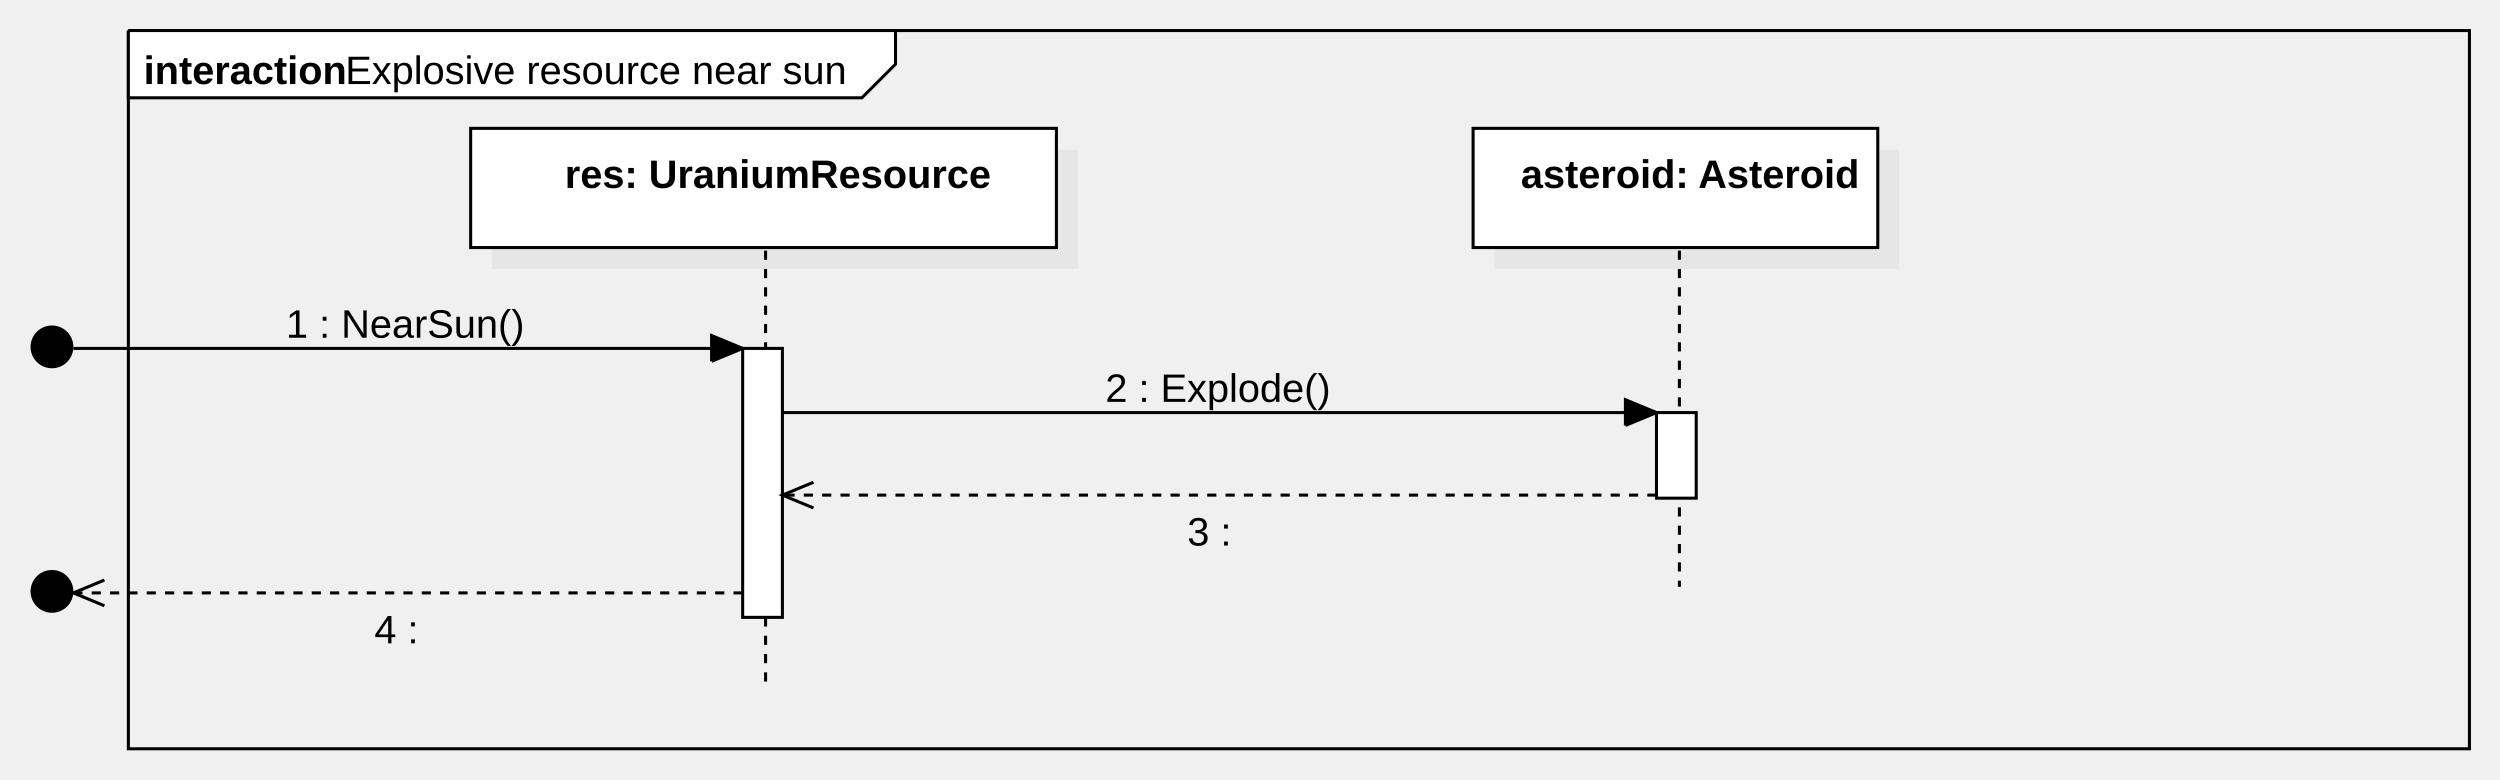
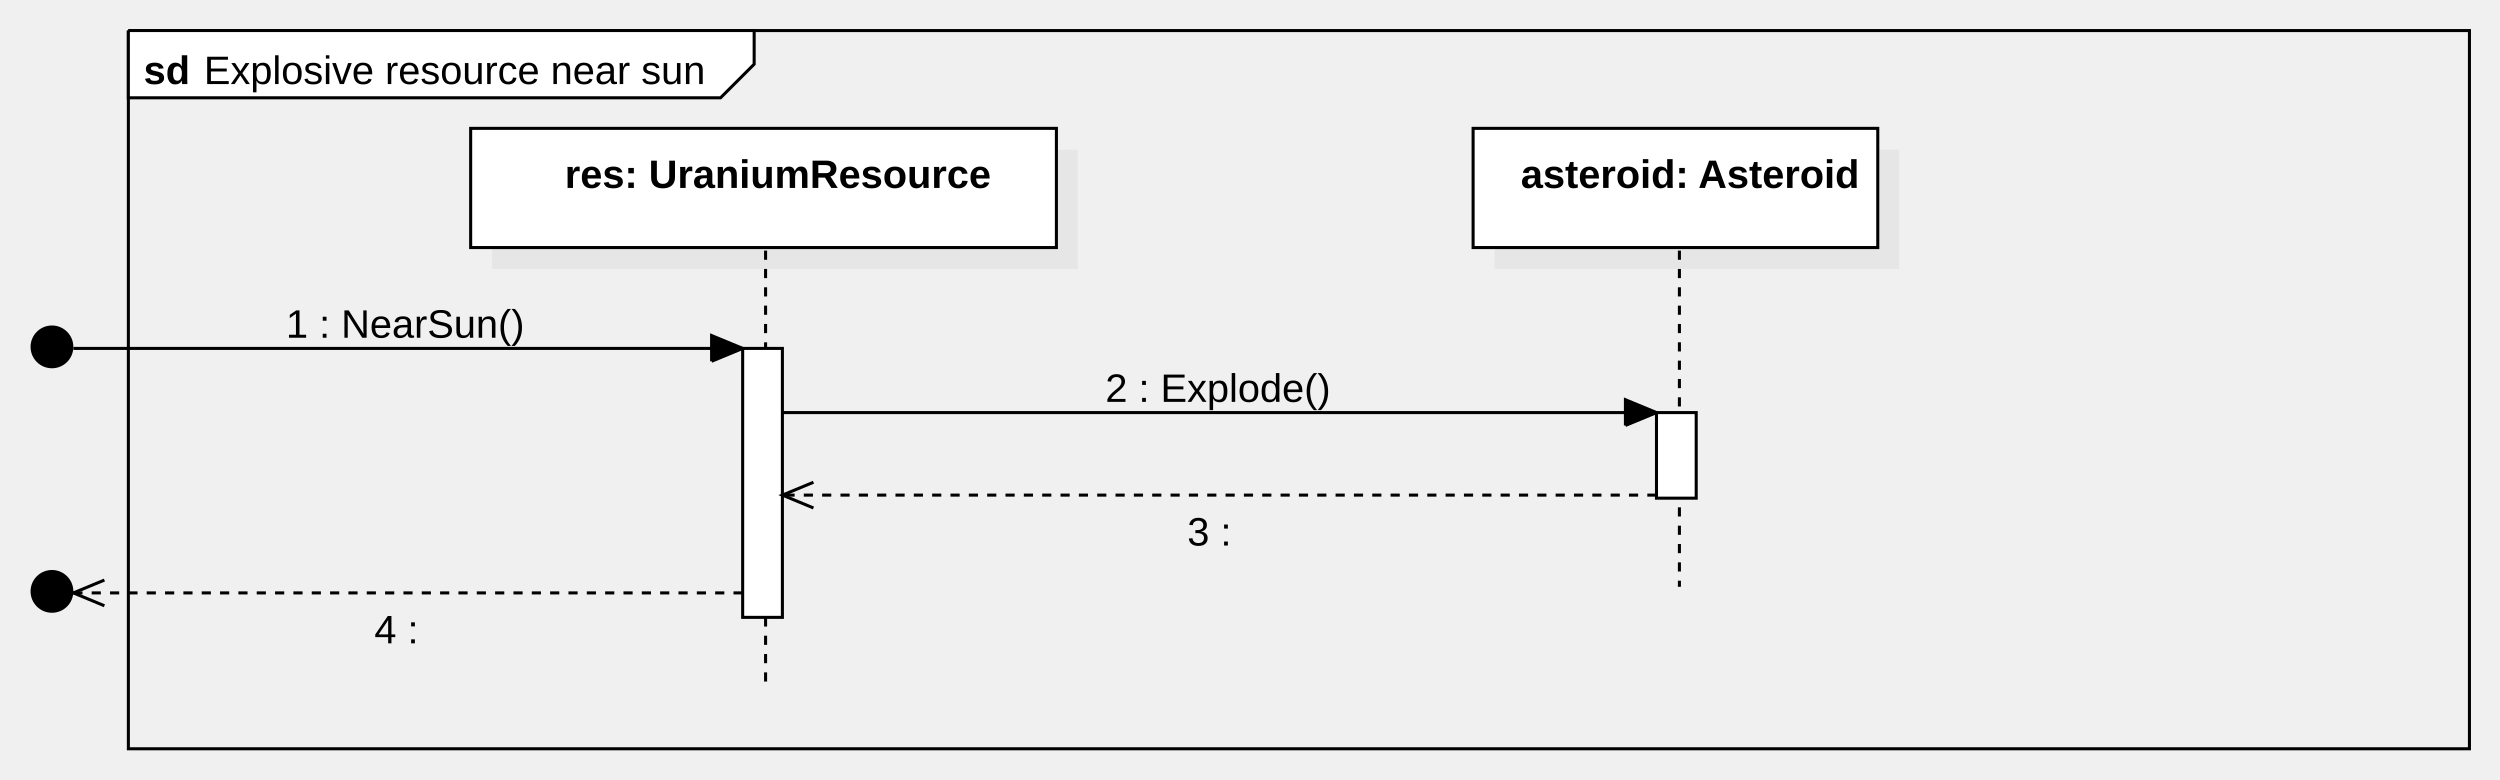
<svg xmlns="http://www.w3.org/2000/svg" version="1.1" width="818" height="255">
  <defs />
  <g>
    <g transform="translate(-38,2) scale(1,1)">
      <path fill="none" stroke="#000000" d="M 80 8 L 846 8 L 846 243 L 80 243 L 80 8" stroke-miterlimit="10" />
    </g>
    <g transform="translate(-38,2) scale(1,1)">
-       <path fill="#ffffff" stroke="none" d="M 80 8 L 80 30 L 320.009 30 L 331.009 19 L 331.009 8 L 80 8" />
+       <path fill="#ffffff" stroke="none" d="M 80 8 L 80 30 L 273.76 30 L 284.76 19 L 284.76 8 L 80 8" />
    </g>
    <g transform="translate(-38,2) scale(1,1)">
-       <path fill="none" stroke="#000000" d="M 80 8 L 80 30 L 320.009 30 L 331.009 19 L 331.009 8 L 80 8 L 80 8" stroke-miterlimit="10" />
+       <path fill="none" stroke="#000000" d="M 80 8 L 80 30 L 273.76 30 L 284.76 19 L 284.76 8 L 80 8 L 80 8" stroke-miterlimit="10" />
    </g>
    <g transform="translate(-38,2) scale(1,1)">
      <g>
        <path fill="none" stroke="none" />
-         <text fill="#000000" stroke="none" font-family="Arial" font-size="13px" font-style="normal" font-weight="normal" text-decoration="none" x="150.979" y="25.5">Explosive resource near sun</text>
+         <text fill="#000000" stroke="none" font-family="Arial" font-size="13px" font-style="normal" font-weight="normal" text-decoration="none" x="104.73" y="25.5">Explosive resource near sun</text>
      </g>
    </g>
    <g transform="translate(-38,2) scale(1,1)">
      <g>
        <path fill="none" stroke="none" />
-         <text fill="#000000" stroke="none" font-family="Arial" font-size="13px" font-style="normal" font-weight="bold" text-decoration="none" x="85" y="25.5">interaction</text>
+         <text fill="#000000" stroke="none" font-family="Arial" font-size="13px" font-style="normal" font-weight="bold" text-decoration="none" x="85" y="25.5">sd</text>
      </g>
    </g>
    <g transform="translate(-38,2) scale(1,1)">
      <path fill="#000000" stroke="none" d="M 48 111.5 C 48 107.634 51.134 104.5 55 104.5 C 58.866 104.5 62 107.634 62 111.5 C 62 115.366 58.866 118.5 55 118.5 C 51.134 118.5 48 115.366 48 111.5 Z" />
    </g>
    <g transform="translate(-38,2) scale(1,1)">
      <rect fill="#C0C0C0" stroke="none" x="527" y="47" width="132.407" height="39" opacity="0.2" />
    </g>
    <g transform="translate(-38,2) scale(1,1)">
      <rect fill="#ffffff" stroke="none" x="520" y="40" width="132.407" height="39" />
    </g>
    <g transform="translate(-38,2) scale(1,1)">
      <path fill="none" stroke="#000000" d="M 520 40 L 652.407 40 L 652.407 79 L 520 79 L 520 40 Z Z" stroke-miterlimit="10" />
    </g>
    <g transform="translate(-38,2) scale(1,1)">
      <g>
        <path fill="none" stroke="none" />
        <text fill="#000000" stroke="none" font-family="Arial" font-size="13px" font-style="normal" font-weight="bold" text-decoration="none" x="535.622" y="59.5">asteroid: Asteroid</text>
      </g>
    </g>
    <g transform="translate(-38,2) scale(1,1)">
      <path fill="none" stroke="#000000" d="M 587.5 80 L 587.5 190" stroke-miterlimit="10" stroke-dasharray="3" />
    </g>
    <g transform="translate(-38,2) scale(1,1)">
      <path fill="#000000" stroke="none" d="M 48 191.5 C 48 187.634 51.134 184.5 55 184.5 C 58.866 184.5 62 187.634 62 191.5 C 62 195.366 58.866 198.5 55 198.5 C 51.134 198.5 48 195.366 48 191.5 Z" />
    </g>
    <g transform="translate(-38,2) scale(1,1)">
      <rect fill="#C0C0C0" stroke="none" x="199" y="47" width="191.656" height="39" opacity="0.2" />
    </g>
    <g transform="translate(-38,2) scale(1,1)">
      <rect fill="#ffffff" stroke="none" x="192" y="40" width="191.656" height="39" />
    </g>
    <g transform="translate(-38,2) scale(1,1)">
      <path fill="none" stroke="#000000" d="M 192 40 L 383.656 40 L 383.656 79 L 192 79 L 192 40 Z Z" stroke-miterlimit="10" />
    </g>
    <g transform="translate(-38,2) scale(1,1)">
      <g>
        <path fill="none" stroke="none" />
        <text fill="#000000" stroke="none" font-family="Arial" font-size="13px" font-style="normal" font-weight="bold" text-decoration="none" x="222.806" y="59.5">res: UraniumResource</text>
      </g>
    </g>
    <g transform="translate(-38,2) scale(1,1)">
      <path fill="none" stroke="#000000" d="M 288.5 80 L 288.5 222" stroke-miterlimit="10" stroke-dasharray="3" />
    </g>
    <g transform="translate(-38,2) scale(1,1)">
      <path fill="none" stroke="#000000" d="M 62 112 L 281 112" stroke-miterlimit="10" />
    </g>
    <g transform="translate(-38,2) scale(1,1)">
      <path fill="#000000" stroke="none" d="M 270.837 116.21 L 281 112 L 270.837 107.79" />
    </g>
    <g transform="translate(-38,2) scale(1,1)">
      <path fill="none" stroke="#000000" d="M 270.837 116.21 L 281 112 L 270.837 107.79 L 270.837 116.21" stroke-miterlimit="10" />
    </g>
    <g transform="translate(-38,2) scale(1,1)">
      <g>
        <path fill="none" stroke="none" />
        <text fill="#000000" stroke="none" font-family="Arial" font-size="13px" font-style="normal" font-weight="normal" text-decoration="none" x="131.572" y="108.5">1 : NearSun()</text>
      </g>
    </g>
    <g transform="translate(-38,2) scale(1,1)">
      <rect fill="#ffffff" stroke="none" x="281" y="112" width="13" height="88" />
    </g>
    <g transform="translate(-38,2) scale(1,1)">
      <path fill="none" stroke="#000000" d="M 281 112 L 294 112 L 294 200 L 281 200 L 281 112 Z Z" stroke-miterlimit="10" />
    </g>
    <g transform="translate(-38,2) scale(1,1)">
      <path fill="none" stroke="#000000" d="M 294 133 L 580 133" stroke-miterlimit="10" />
    </g>
    <g transform="translate(-38,2) scale(1,1)">
      <path fill="#000000" stroke="none" d="M 569.837 137.21 L 580 133 L 569.837 128.79" />
    </g>
    <g transform="translate(-38,2) scale(1,1)">
      <path fill="none" stroke="#000000" d="M 569.837 137.21 L 580 133 L 569.837 128.79 L 569.837 137.21" stroke-miterlimit="10" />
    </g>
    <g transform="translate(-38,2) scale(1,1)">
      <g>
        <path fill="none" stroke="none" />
        <text fill="#000000" stroke="none" font-family="Arial" font-size="13px" font-style="normal" font-weight="normal" text-decoration="none" x="399.671" y="129.5">2 : Explode()</text>
      </g>
    </g>
    <g transform="translate(-38,2) scale(1,1)">
      <rect fill="#ffffff" stroke="none" x="580" y="133" width="13" height="28" />
    </g>
    <g transform="translate(-38,2) scale(1,1)">
      <path fill="none" stroke="#000000" d="M 580 133 L 593 133 L 593 161 L 580 161 L 580 133 Z Z" stroke-miterlimit="10" />
    </g>
    <g transform="translate(-38,2) scale(1,1)">
      <path fill="none" stroke="#000000" d="M 580 160 L 294 160" stroke-miterlimit="10" stroke-dasharray="3" />
    </g>
    <g transform="translate(-38,2) scale(1,1)">
      <path fill="none" stroke="#000000" d="M 304.163 155.79 L 294 160 L 304.163 164.21" stroke-miterlimit="10" />
    </g>
    <g transform="translate(-38,2) scale(1,1)">
      <g>
        <path fill="none" stroke="none" />
        <text fill="#000000" stroke="none" font-family="Arial" font-size="13px" font-style="normal" font-weight="normal" text-decoration="none" x="426.49" y="176.5">3 : </text>
      </g>
    </g>
    <g transform="translate(-38,2) scale(1,1)">
      <path fill="none" stroke="#000000" d="M 281 192 L 62 192" stroke-miterlimit="10" stroke-dasharray="3" />
    </g>
    <g transform="translate(-38,2) scale(1,1)">
      <path fill="none" stroke="#000000" d="M 72.163 187.79 L 62 192 L 72.163 196.21" stroke-miterlimit="10" />
    </g>
    <g transform="translate(-38,2) scale(1,1)">
      <g>
        <path fill="none" stroke="none" />
        <text fill="#000000" stroke="none" font-family="Arial" font-size="13px" font-style="normal" font-weight="normal" text-decoration="none" x="160.49" y="208.5">4 : </text>
      </g>
    </g>
  </g>
</svg>
